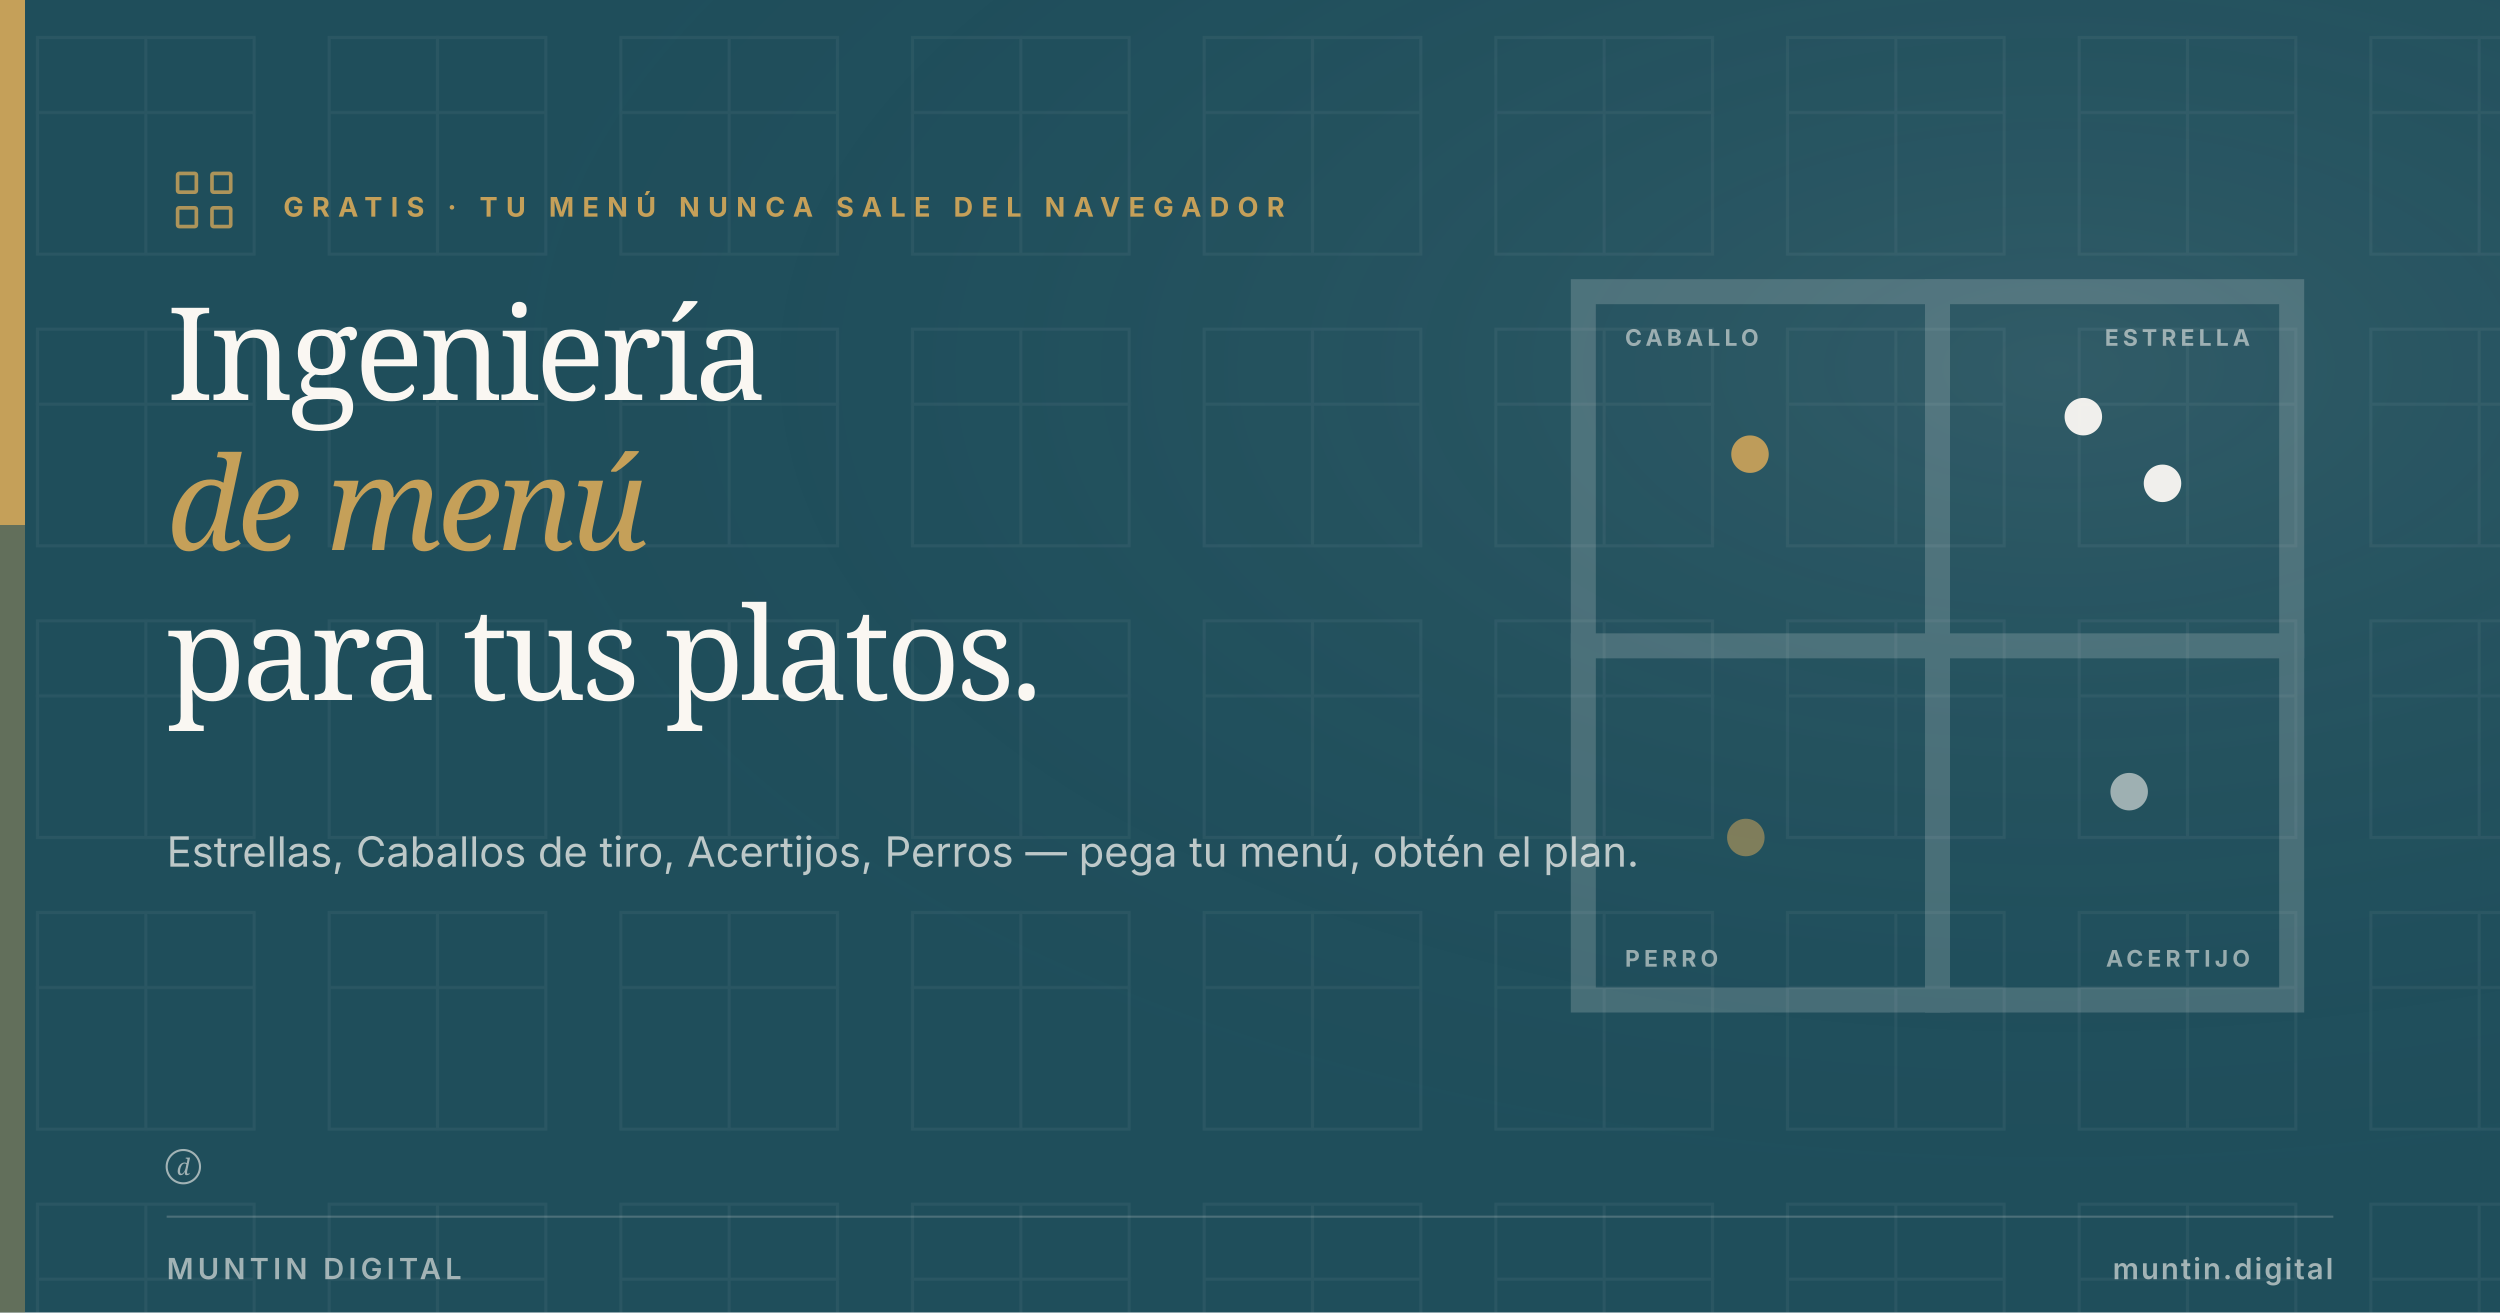
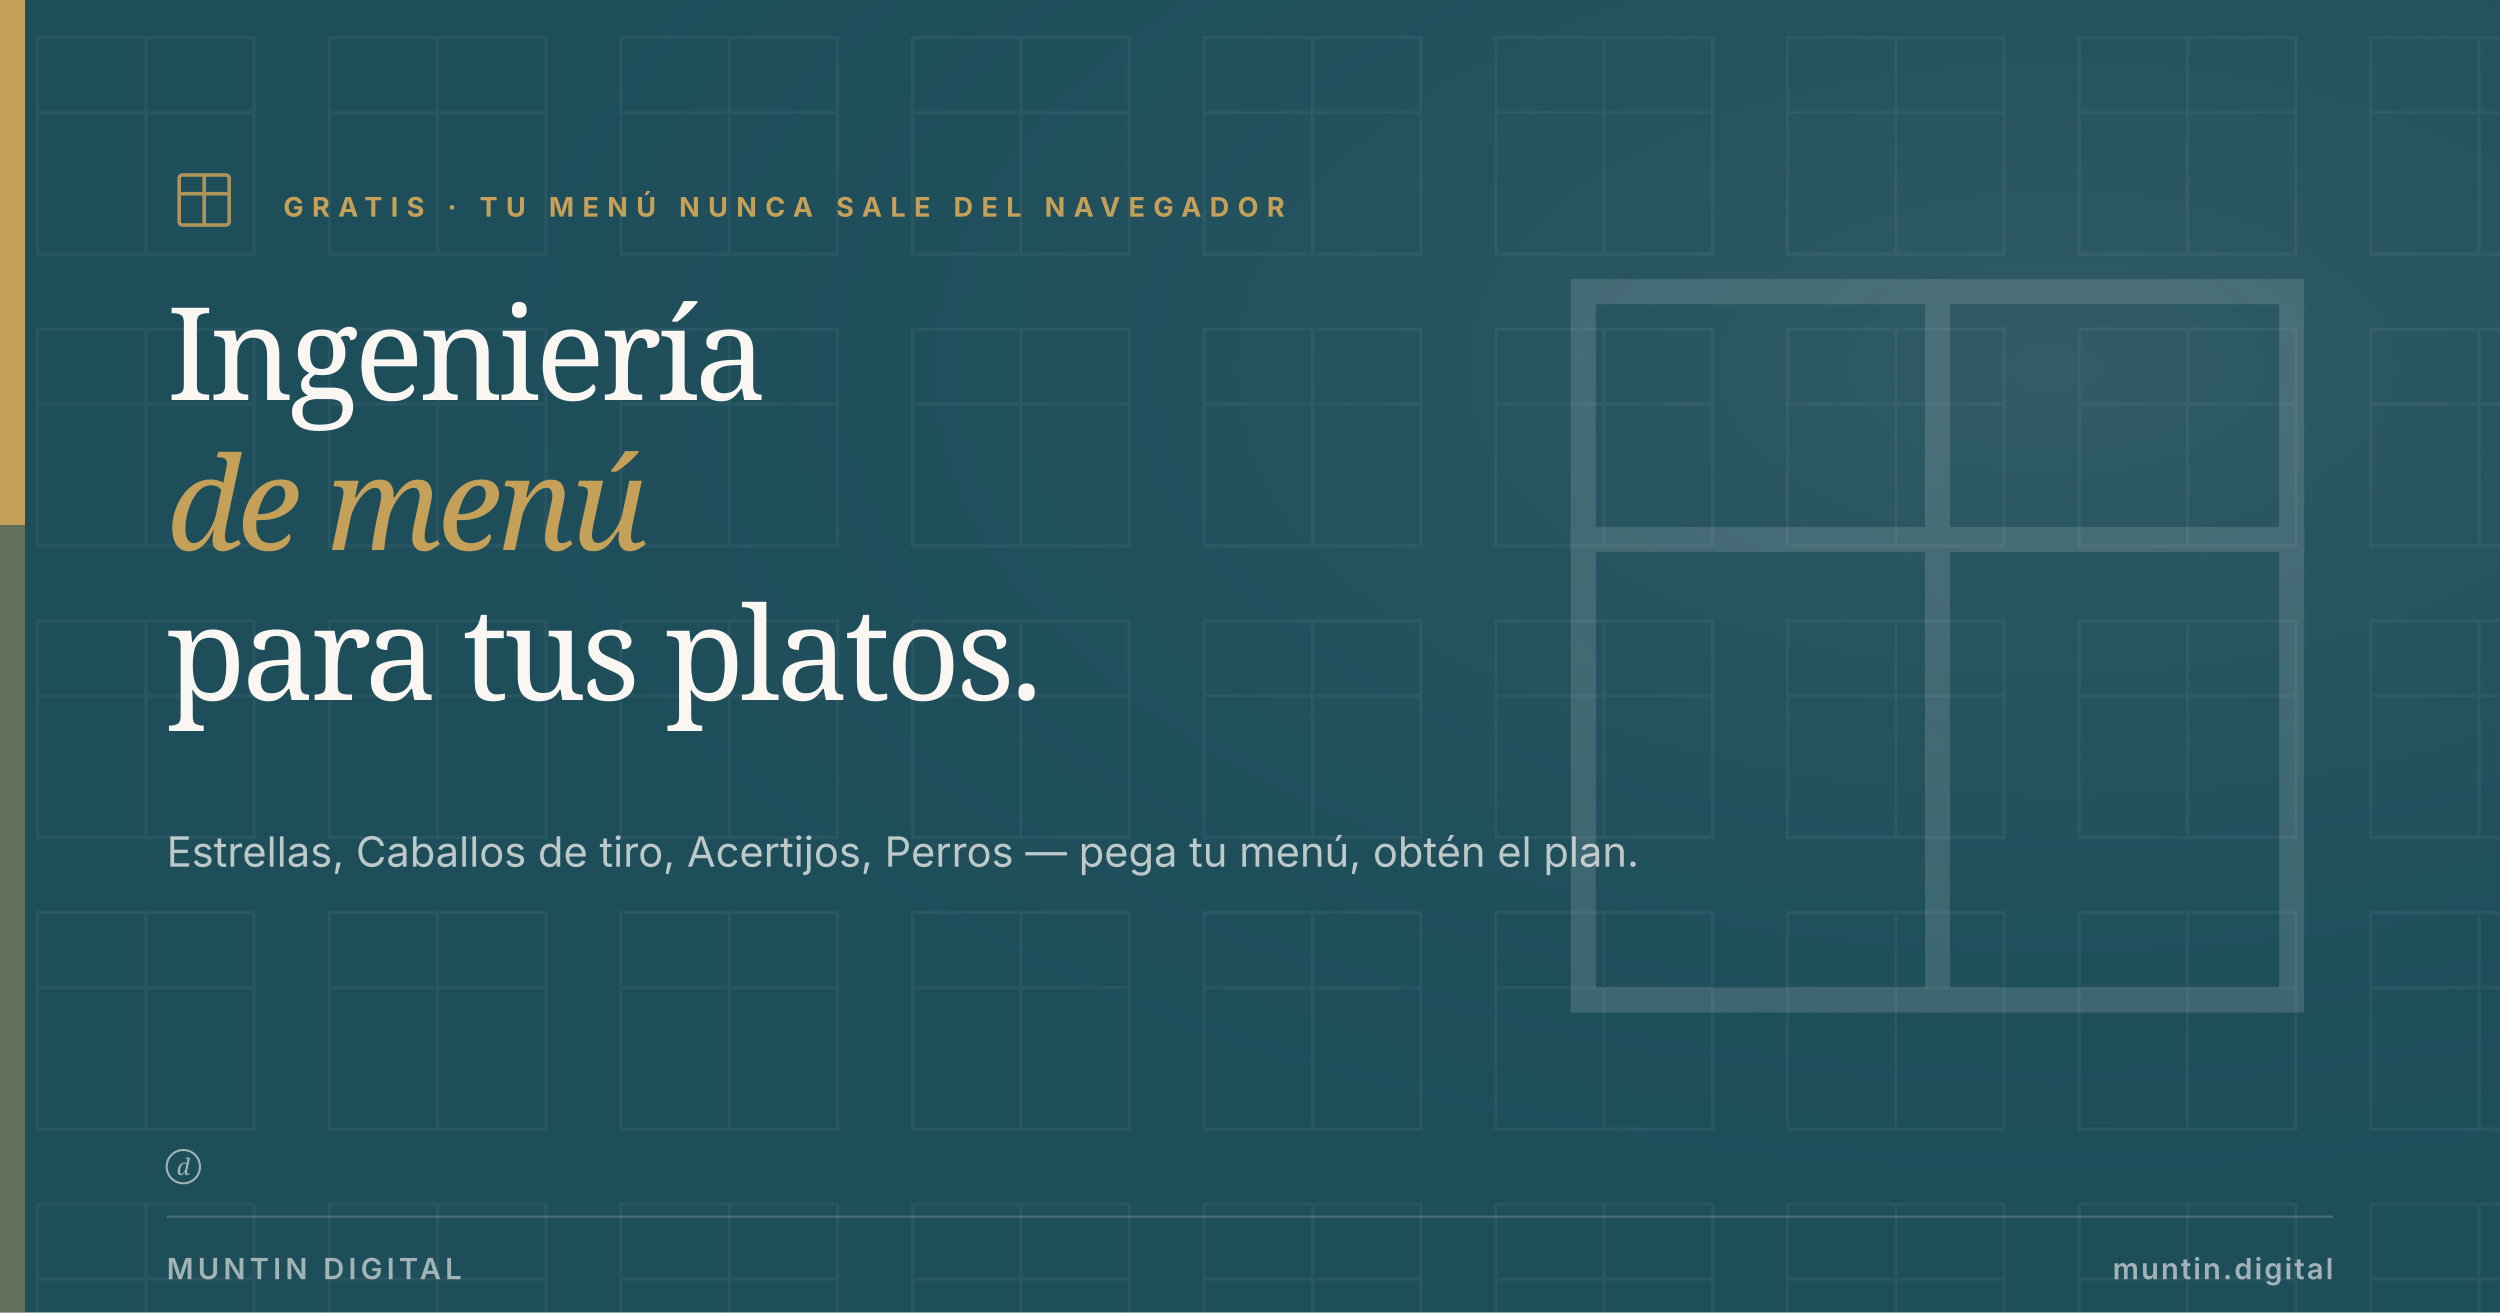
<svg xmlns="http://www.w3.org/2000/svg" viewBox="0 0 1200 630" width="1200" height="630">
  <defs>
    <radialGradient id="toolglow" cx="82%" cy="28%" r="65%">
      <stop offset="0%" stop-color="#FAF7F2" stop-opacity="0.08" />
      <stop offset="100%" stop-color="#1F4E5B" stop-opacity="0" />
    </radialGradient>
  </defs>
  <rect width="1200" height="630" fill="#1F4E5B" />
  <defs>
    <pattern id="muntinField" x="0" y="0" width="140" height="140" patternUnits="userSpaceOnUse">
      <g transform="translate(18, 18)" fill="none" stroke="#FAF7F2" stroke-width="1.5" stroke-linecap="square" stroke-linejoin="miter">
        <rect x="0" y="0" width="104" height="104" />
        <line x1="52" y1="0" x2="52" y2="104" />
        <line x1="0" y1="36" x2="104" y2="36" />
      </g>
    </pattern>
  </defs>
  <rect width="1200" height="630" fill="url(#muntinField)" opacity="0.05" />
  <rect width="1200" height="630" fill="url(#toolglow)" />
  <rect x="0" y="0" width="12" height="252" fill="#C5A059" />
  <rect x="0" y="252" width="12" height="378" fill="#C5A059" opacity="0.4" />
  <g transform="translate(80, 78) scale(1.5)" fill="none" stroke="#C5A059" stroke-width="1.167" stroke-linecap="round" stroke-linejoin="round" color="#C5A059" opacity="0.85">
-     <rect x="3.5" y="3.5" width="6" height="6" rx="0.5" />
-     <rect x="14.5" y="3.5" width="6" height="6" rx="0.5" />
-     <rect x="3.5" y="14.5" width="6" height="6" rx="0.5" />
-     <rect x="14.5" y="14.5" width="6" height="6" rx="0.5" />
+     <rect x="4" y="4" width="16" height="16" rx="1" />
+     <line x1="12" y1="4.5" x2="12" y2="19.5" />
+     <line x1="4.5" y1="10" x2="19.5" y2="10" />
  </g>
  <text x="136" y="104" font-family="Inter, Arial, sans-serif" font-size="13" font-weight="700" letter-spacing="4" fill="#C5A059">GRATIS · TU MENÚ NUNCA SALE DEL NAVEGADOR</text>
  <text x="80" y="192" font-family="Fraunces, Georgia, serif" font-size="62" font-weight="500" letter-spacing="-2" fill="#FAF7F2">Ingeniería</text>
  <text x="80" y="264" font-family="Fraunces, Georgia, serif" font-style="italic" font-size="62" font-weight="400" letter-spacing="-2" fill="#C5A059">de menú</text>
  <text x="80" y="336" font-family="Fraunces, Georgia, serif" font-size="62" font-weight="500" letter-spacing="-2" fill="#FAF7F2">para tus platos.</text>
  <text x="80" y="416" font-family="Inter, Arial, sans-serif" font-size="20" font-weight="400" fill="#FAF7F2" opacity="0.72">Estrellas, Caballos de tiro, Acertijos, Perros — pega tu menú, obtén el plan.</text>
-   <g transform="translate(760, 140)">
-     <g stroke="#FAF7F2" stroke-width="12" stroke-linecap="square" stroke-linejoin="miter" fill="none" opacity="0.18">
-       <rect x="0" y="0" width="340" height="340" />
-       <line x1="170" y1="0" x2="170" y2="340" />
-       <line x1="0" y1="170" x2="340" y2="170" />
-     </g>
-     <g font-family="Inter, Arial, sans-serif" font-size="11" font-weight="700" letter-spacing="2" fill="#FAF7F2" opacity="0.55">
-       <text x="20" y="26">CABALLO</text>
-       <text x="320" y="26" text-anchor="end">ESTRELLA</text>
-       <text x="20" y="324">PERRO</text>
-       <text x="320" y="324" text-anchor="end">ACERTIJO</text>
-     </g>
-     <g opacity="0.95">
-       <circle cx="240" cy="60" r="9" fill="#FAF7F2" />
-       <circle cx="278" cy="92" r="9" fill="#FAF7F2" />
-       <circle cx="80" cy="78" r="9" fill="#C5A059" />
-       <circle cx="262" cy="240" r="9" fill="#FAF7F2" opacity="0.6" />
-       <circle cx="78" cy="262" r="9" fill="#C5A059" opacity="0.6" />
-     </g>
+   <g transform="translate(760, 140)" stroke="#FAF7F2" stroke-width="12" stroke-linecap="square" stroke-linejoin="miter" fill="none" opacity="0.14">
+     <rect x="0" y="0" width="340" height="340" />
+     <line x1="170" y1="0" x2="170" y2="340" />
+     <line x1="0" y1="119" x2="340" y2="119" />
  </g>
  <g transform="translate(80, 552)" fill="#FAF7F2" opacity="0.6">
    <circle cx="8" cy="8" r="8" fill="none" stroke="#FAF7F2" stroke-width="1" />
    <text x="8" y="12" text-anchor="middle" font-family="Fraunces, Georgia, serif" font-style="italic" font-size="11" font-weight="500" fill="#FAF7F2">d</text>
  </g>
  <line x1="80" y1="584" x2="1120" y2="584" stroke="rgba(250,247,242,0.2)" stroke-width="1" />
  <text x="80" y="614" font-family="Inter, Arial, sans-serif" font-size="14" font-weight="600" letter-spacing="2" fill="rgba(250,247,242,0.6)">MUNTIN DIGITAL</text>
  <text x="1120" y="614" text-anchor="end" font-family="Inter, Arial, sans-serif" font-size="14" font-weight="600" letter-spacing="1" fill="rgba(250,247,242,0.6)">muntin.digital</text>
</svg>
